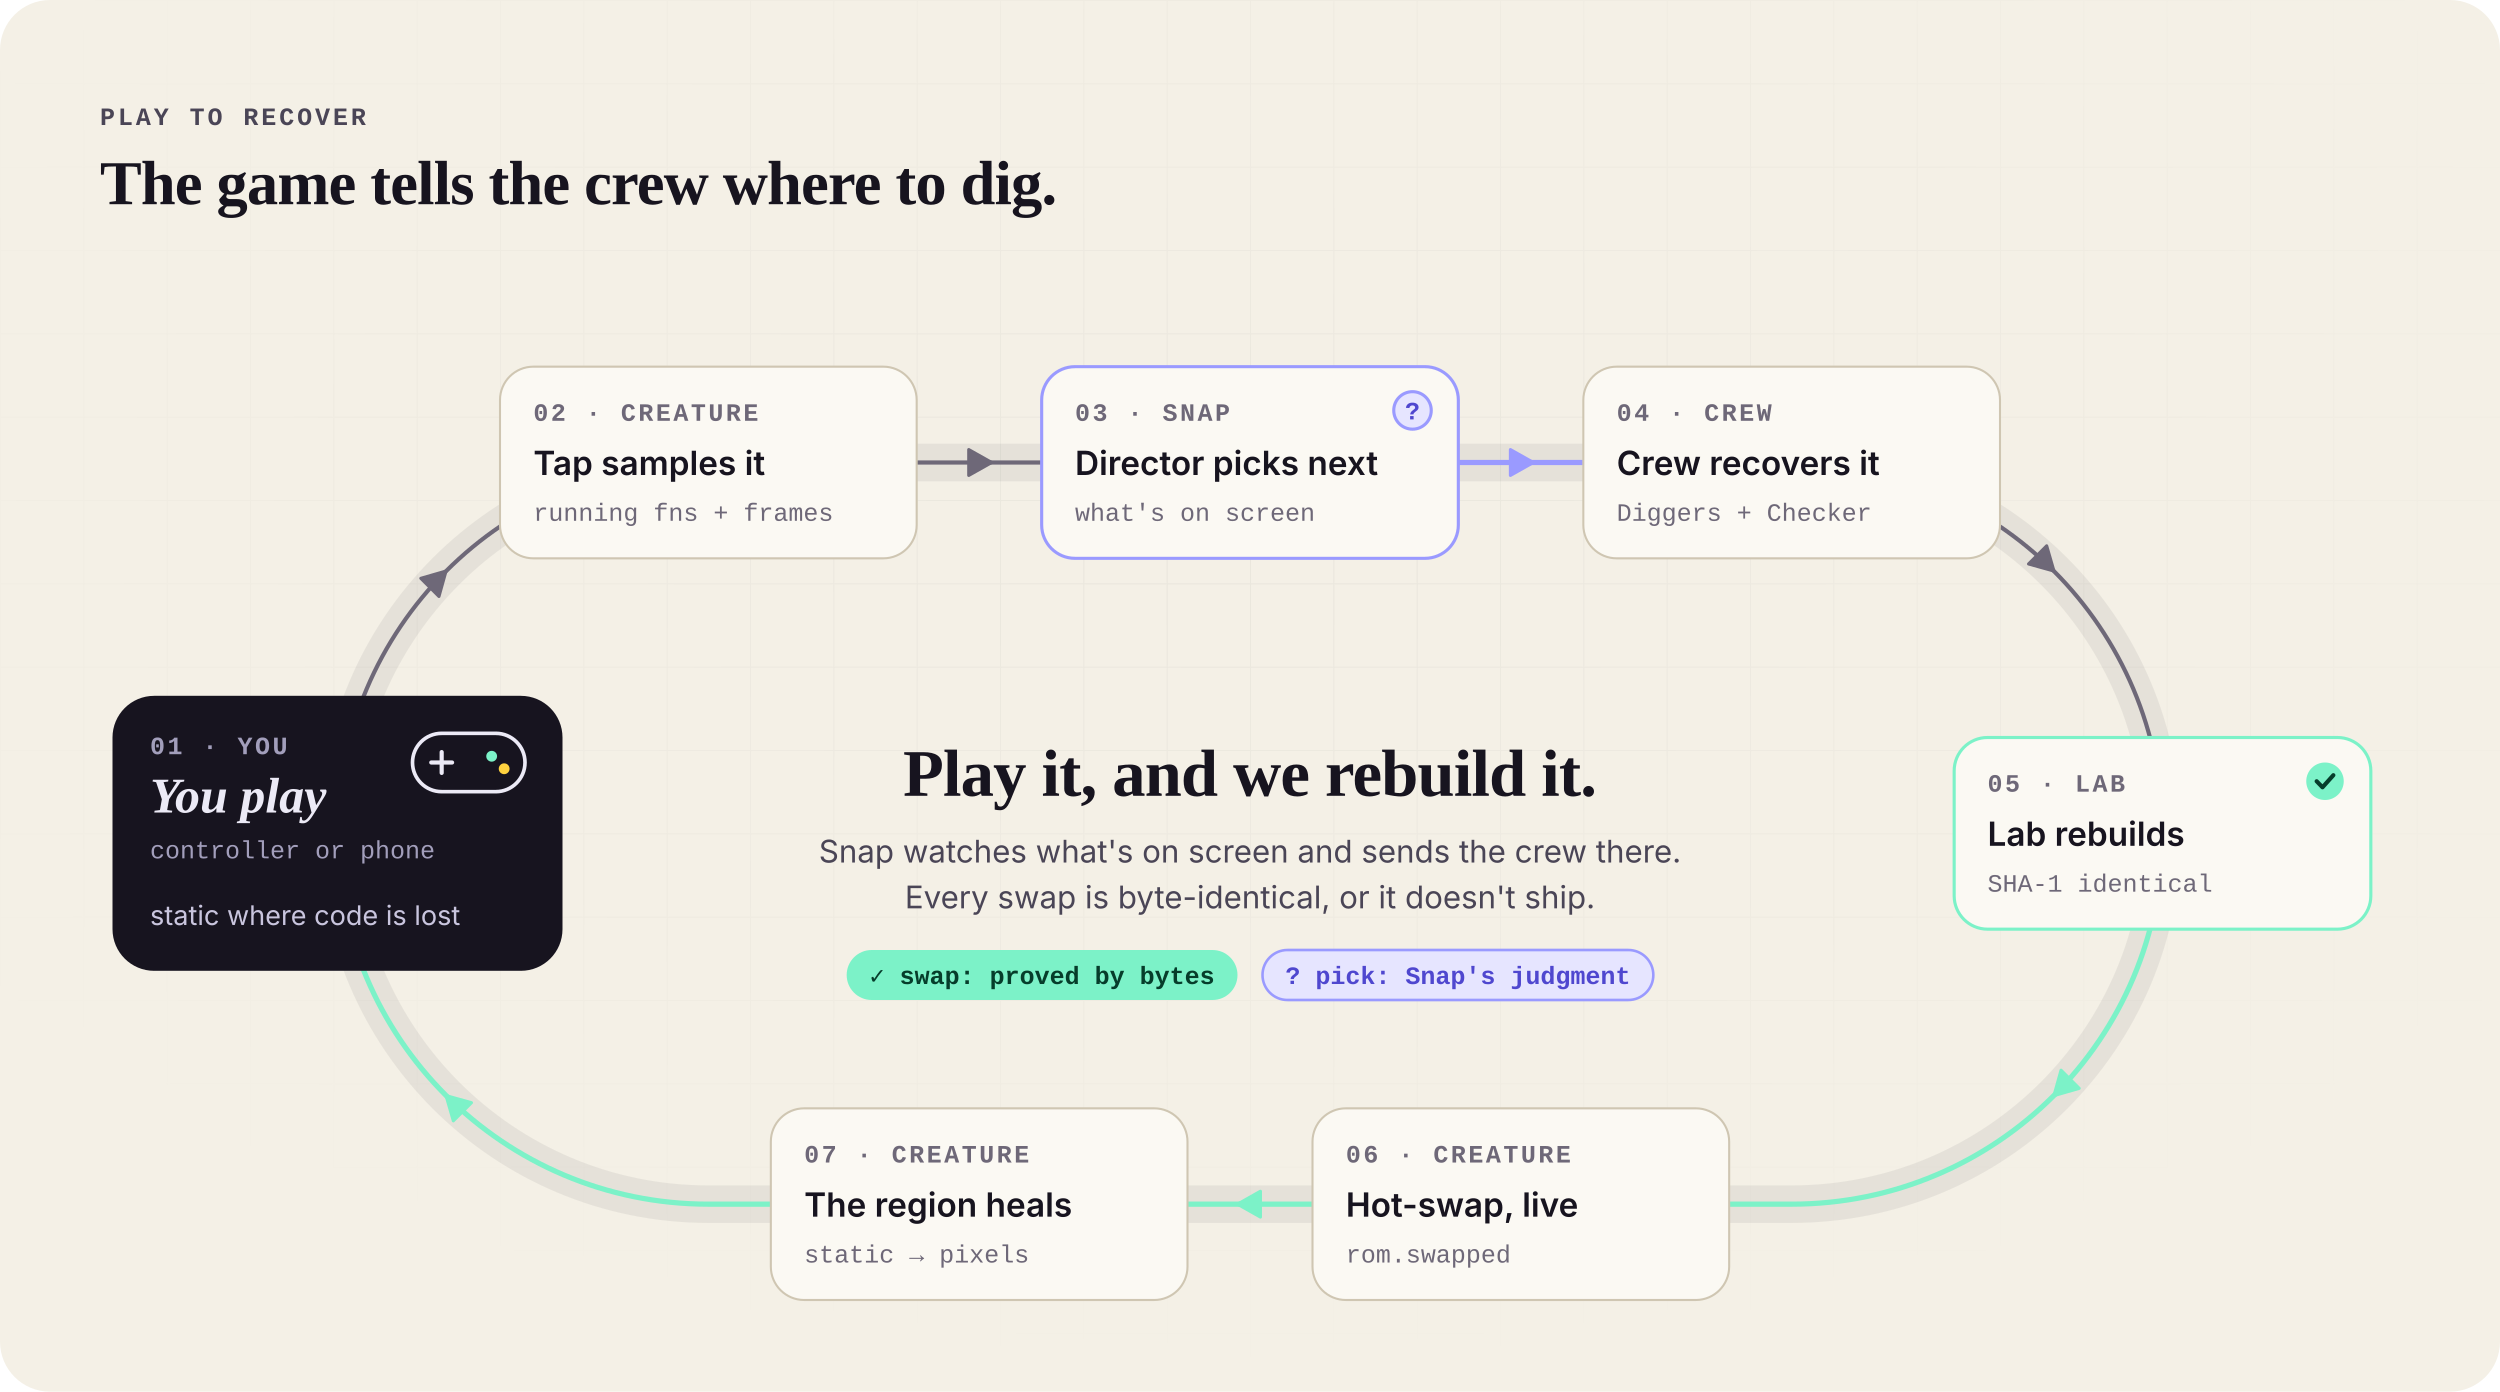
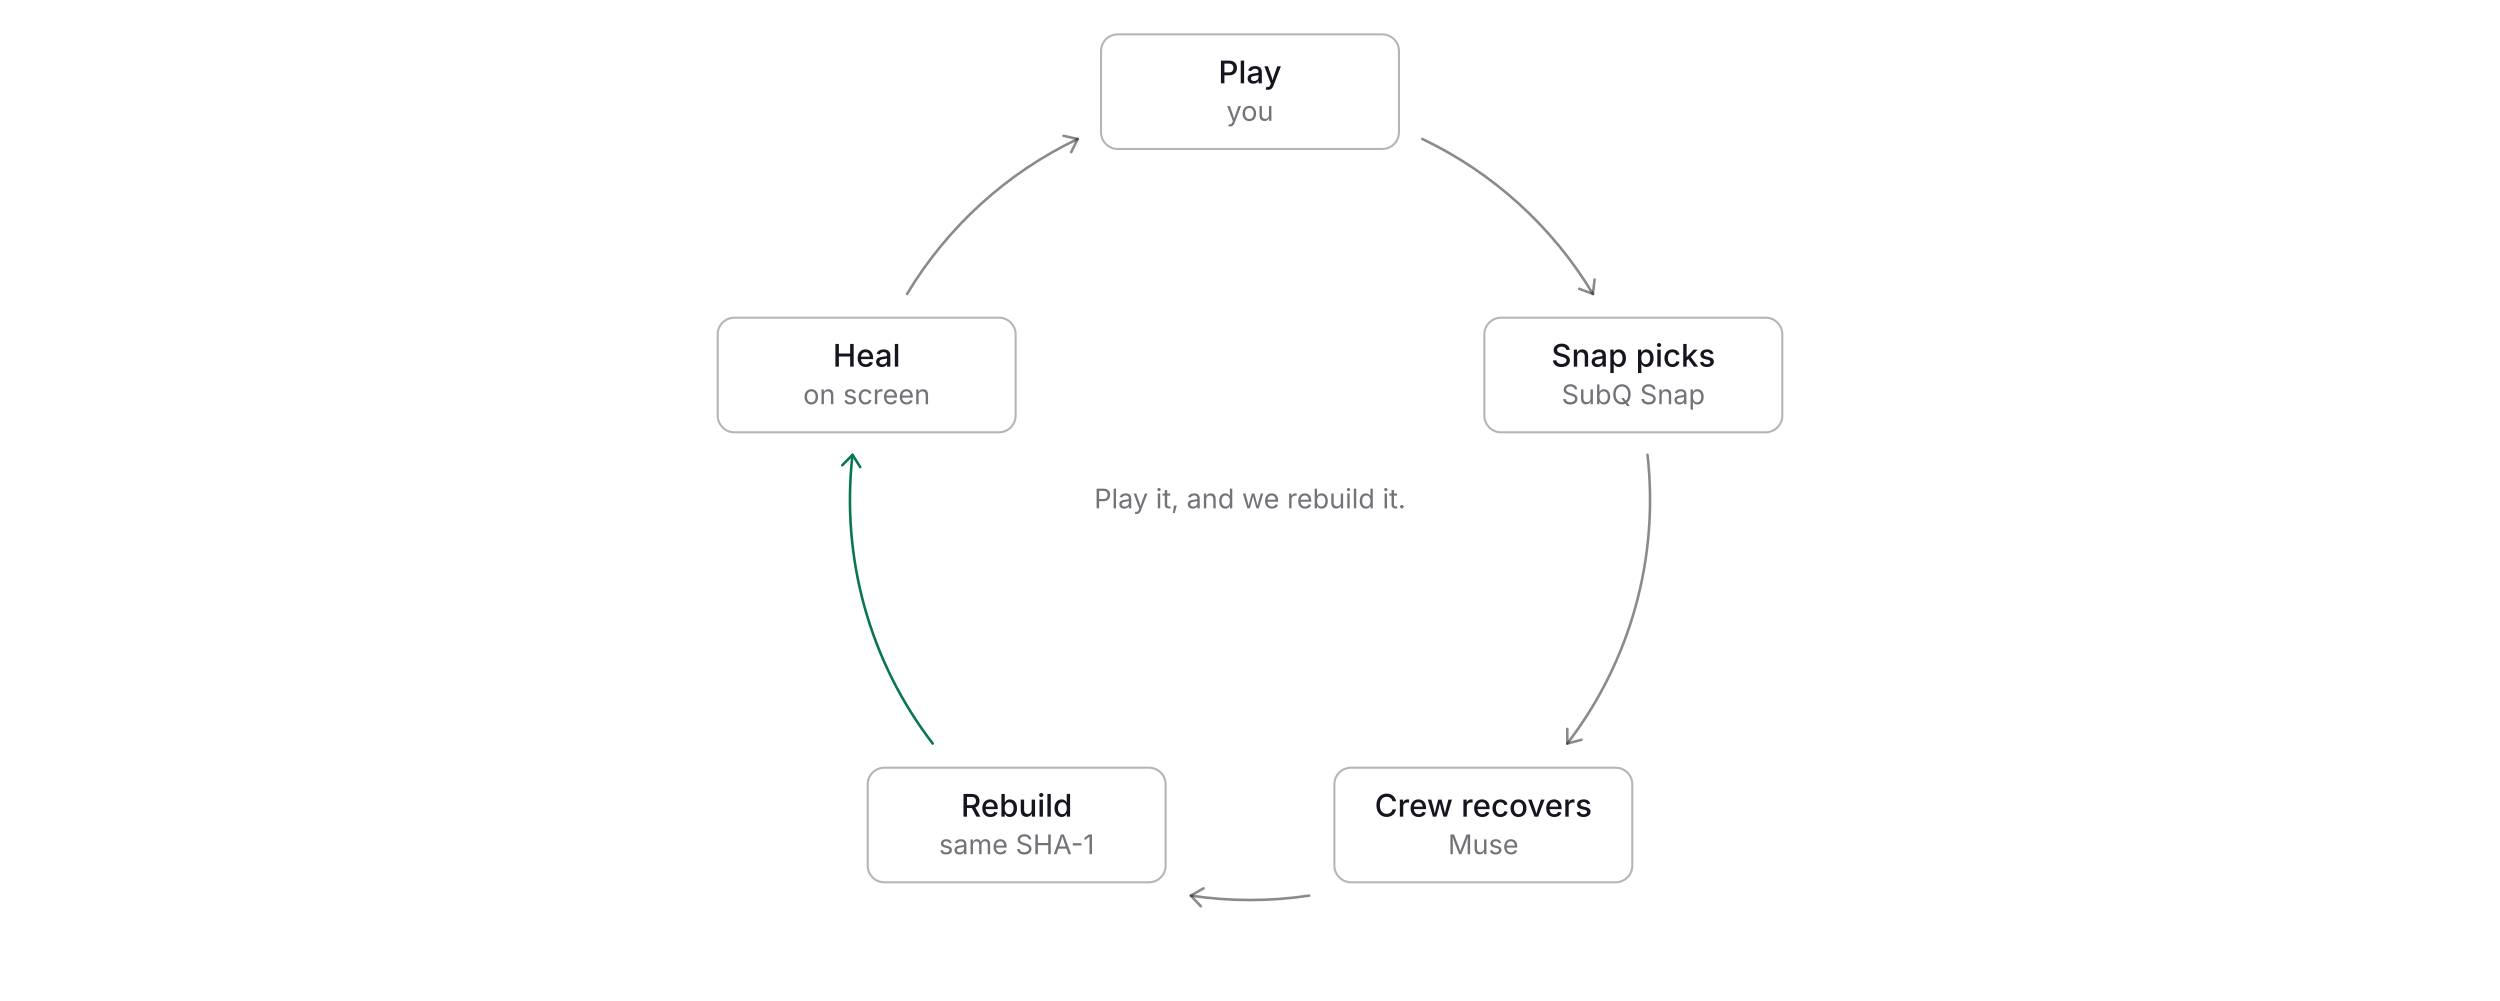
- <svg xmlns="http://www.w3.org/2000/svg" width="1200" height="668" viewBox="0 0 1200 668" role="img" aria-labelledby="t d">
-   <style>.s{font-family:'Inter Tight', Inter, -apple-system, BlinkMacSystemFont, 'Segoe UI', Helvetica, Arial, sans-serif}.m{font-family:'JetBrains Mono', SFMono-Regular, ui-monospace, Menlo, Consolas, 'Liberation Mono', monospace}.f{font-family:Fraunces, Georgia, 'Times New Roman', serif}</style>
-   <defs>
-     <pattern id="g" width="40" height="40" patternUnits="userSpaceOnUse">
-       <path d="M40 0H0V40" fill="none" stroke="#17141F" stroke-opacity="0.05" stroke-width="1" />
-     </pattern>
-     <radialGradient id="f" cx="50%" cy="38%" r="62%">
-       <stop offset="0" stop-color="#fff" stop-opacity="1" />
-       <stop offset="1" stop-color="#fff" stop-opacity="0" />
-     </radialGradient>
-     <mask id="m">
-       <rect width="1200" height="668" fill="url(#f)" />
-     </mask>
-   </defs>
-   <rect x="0" y="0" width="1200" height="668" rx="24" fill="#F4F0E6" />
-   <rect width="1200" height="668" rx="24" fill="url(#g)" mask="url(#m)" />
-   <text x="48" y="60" class="m" font-size="12" font-weight="600" letter-spacing="1.4" fill="#4A4556">PLAY TO RECOVER</text>
-   <text x="48" y="98" class="f" font-size="30" font-weight="600" letter-spacing="-0.4" fill="#17141F">The game tells the crew where to dig.</text>
-   <path d="M340,222 H860 A178.0,178.0 0 0 1 860,578 H340 A178.0,178.0 0 0 1 340,222 Z" fill="none" stroke="#17141F" stroke-opacity="0.07" stroke-width="18" />
-   <path d="M162.0,400 A178.0,178.0 0 0 1 340,222 H600" fill="none" stroke="#6E6878" stroke-width="2" />
-   <path d="M600,222 H860" fill="none" stroke="#9A9AFF" stroke-width="2.5" />
-   <path d="M860,222 A178.0,178.0 0 0 1 1038.0,400" fill="none" stroke="#6E6878" stroke-width="2" />
-   <path d="M1038.0,400 A178.0,178.0 0 0 1 860,578 H340 A178.0,178.0 0 0 1 162.0,400" fill="none" stroke="#7CF2C8" stroke-width="2.5" />
-   <path d="M476.0,222.0 L465.0,228.2 L465.0,215.8 Z" fill="#6E6878" stroke="#6E6878" stroke-width="1.5" stroke-linejoin="round" />
-   <path d="M736.0,222.0 L725.0,228.2 L725.0,215.8 Z" fill="#9A9AFF" stroke="#9A9AFF" stroke-width="1.5" stroke-linejoin="round" />
-   <path d="M985.9,274.1 L973.7,270.7 L982.4,262.0 Z" fill="#6E6878" stroke="#6E6878" stroke-width="1.5" stroke-linejoin="round" />
-   <path d="M985.9,525.9 L989.3,513.7 L998.0,522.4 Z" fill="#7CF2C8" stroke="#7CF2C8" stroke-width="1.5" stroke-linejoin="round" />
-   <path d="M594.0,578.0 L605.0,571.8 L605.0,584.2 Z" fill="#7CF2C8" stroke="#7CF2C8" stroke-width="1.5" stroke-linejoin="round" />
-   <path d="M214.1,525.9 L226.3,529.3 L217.6,538.0 Z" fill="#7CF2C8" stroke="#7CF2C8" stroke-width="1.5" stroke-linejoin="round" />
-   <path d="M214.1,274.1 L210.7,286.3 L202.0,277.6 Z" fill="#6E6878" stroke="#6E6878" stroke-width="1.5" stroke-linejoin="round" />
-   <rect x="54" y="334" width="216" height="132" rx="20" fill="#17141F" />
-   <text x="72" y="362" class="m" font-size="12" font-weight="600" letter-spacing="1.2" fill="#A29EBB">01 · YOU</text>
-   <text x="72" y="390" class="f" font-size="24" font-weight="600" font-style="italic" fill="#ECEAF6">You play</text>
-   <text x="72" y="412" class="m" font-size="12" fill="#A29EBB">controller or phone</text>
-   <rect x="198" y="352" width="54" height="28" rx="14" fill="none" stroke="#ECEAF6" stroke-width="1.75" />
-   <path d="M212.0,361.0 L212.0,371.0" fill="none" stroke="#ECEAF6" stroke-width="2" stroke-linecap="round" stroke-linejoin="round" />
-   <path d="M207.0,366.0 L217.0,366.0" fill="none" stroke="#ECEAF6" stroke-width="2" stroke-linecap="round" stroke-linejoin="round" />
-   <circle cx="236.0" cy="363.0" r="2.6" fill="#7CF2C8" />
-   <circle cx="242.0" cy="369.0" r="2.6" fill="#FFD23F" />
-   <text x="72" y="444" class="s" font-size="13" fill="#C9C5DE">static where code is lost</text>
-   <rect x="240" y="176" width="200" height="92" rx="16" fill="#FBF9F3" stroke="#CFC6B2" stroke-width="1" />
-   <text x="256" y="202" class="m" font-size="12" font-weight="600" letter-spacing="1.2" fill="#6E6878">02 · CREATURE</text>
-   <text x="256" y="228" class="s" font-size="16" font-weight="600" fill="#17141F">Tap samples it</text>
-   <text x="256" y="250" class="m" font-size="12" fill="#6E6878">running fns + frames</text>
-   <rect x="500" y="176" width="200" height="92" rx="16" fill="#FBF9F3" stroke="#9A9AFF" stroke-width="1.5" />
-   <text x="516" y="202" class="m" font-size="12" font-weight="600" letter-spacing="1.2" fill="#6E6878">03 · SNAP</text>
-   <text x="516" y="228" class="s" font-size="16" font-weight="600" fill="#17141F">Director picks next</text>
-   <text x="516" y="250" class="m" font-size="12" fill="#6E6878">what's on screen</text>
-   <circle cx="678" cy="197" r="9" fill="#E6E5FF" stroke="#9A9AFF" stroke-width="1.5" />
-   <text x="678" y="201.3" class="m" font-size="12" font-weight="700" text-anchor="middle" fill="#4F47CF">?</text>
-   <rect x="760" y="176" width="200" height="92" rx="16" fill="#FBF9F3" stroke="#CFC6B2" stroke-width="1" />
-   <text x="776" y="202" class="m" font-size="12" font-weight="600" letter-spacing="1.2" fill="#6E6878">04 · CREW</text>
-   <text x="776" y="228" class="s" font-size="16" font-weight="600" fill="#17141F">Crew recovers it</text>
-   <text x="776" y="250" class="m" font-size="12" fill="#6E6878">Diggers + Checker</text>
-   <rect x="938" y="354" width="200" height="92" rx="16" fill="#FBF9F3" stroke="#7CF2C8" stroke-width="1.5" />
-   <text x="954" y="380" class="m" font-size="12" font-weight="600" letter-spacing="1.2" fill="#6E6878">05 · LAB</text>
-   <text x="954" y="406" class="s" font-size="16" font-weight="600" fill="#17141F">Lab rebuilds</text>
-   <text x="954" y="428" class="m" font-size="12" fill="#6E6878">SHA-1 identical</text>
-   <circle cx="1116" cy="375" r="9" fill="#7CF2C8" />
-   <path d="M1112,375 l2.8,2.9 l5.2,-5.8" fill="none" stroke="#063D2B" stroke-width="2" stroke-linecap="round" stroke-linejoin="round" />
-   <rect x="630" y="532" width="200" height="92" rx="16" fill="#FBF9F3" stroke="#CFC6B2" stroke-width="1" />
-   <text x="646" y="558" class="m" font-size="12" font-weight="600" letter-spacing="1.2" fill="#6E6878">06 · CREATURE</text>
-   <text x="646" y="584" class="s" font-size="16" font-weight="600" fill="#17141F">Hot-swap, live</text>
-   <text x="646" y="606" class="m" font-size="12" fill="#6E6878">rom.swapped</text>
-   <rect x="370" y="532" width="200" height="92" rx="16" fill="#FBF9F3" stroke="#CFC6B2" stroke-width="1" />
-   <text x="386" y="558" class="m" font-size="12" font-weight="600" letter-spacing="1.2" fill="#6E6878">07 · CREATURE</text>
-   <text x="386" y="584" class="s" font-size="16" font-weight="600" fill="#17141F">The region heals</text>
-   <text x="386" y="606" class="m" font-size="12" fill="#6E6878">static → pixels</text>
-   <text x="600" y="382" class="f" font-size="32" font-weight="600" text-anchor="middle" letter-spacing="-0.4" fill="#17141F">Play it, and we rebuild it.</text>
-   <text x="600" y="414" class="s" font-size="15" text-anchor="middle" fill="#4A4556">Snap watches what's on screen and sends the crew there.</text>
-   <text x="600" y="436" class="s" font-size="15" text-anchor="middle" fill="#4A4556">Every swap is byte-identical, or it doesn't ship.</text>
-   <rect x="406.4" y="456" width="187.6" height="24" rx="12" fill="#7CF2C8" />
-   <text x="500.2" y="472.32" class="m" font-size="12" font-weight="700" text-anchor="middle" fill="#063D2B">✓ swap: proved by bytes</text>
-   <rect x="606" y="456" width="187.6" height="24" rx="12" fill="#E6E5FF" stroke="#9A9AFF" stroke-width="1.25" />
-   <text x="699.8" y="472.32" class="m" font-size="12" font-weight="700" text-anchor="middle" fill="#4F47CF">? pick: Snap's judgment</text>
+ <svg xmlns="http://www.w3.org/2000/svg" width="1200" height="480" viewBox="0 0 1200 480" role="img" aria-labelledby="t d">
+   <style>.s{font-family:Inter, -apple-system, BlinkMacSystemFont, 'Segoe UI', Helvetica, Arial, sans-serif}.m{font-family:'JetBrains Mono', SFMono-Regular, ui-monospace, Menlo, Consolas, monospace}</style>
+   <path d="M682.7,66.7 A192,192 0 0 1 764.6,141.1" fill="none" stroke="#17141F" stroke-width="1.25" stroke-opacity="0.5" stroke-linecap="round" stroke-linejoin="round" />
+   <path d="M765.4,134.2 L764.6,141.1 L758.0,138.6" fill="none" stroke="#17141F" stroke-width="1.25" stroke-opacity="0.5" stroke-linecap="round" stroke-linejoin="round" />
+   <path d="M790.8,218.3 A192,192 0 0 1 752.3,356.9" fill="none" stroke="#17141F" stroke-width="1.25" stroke-opacity="0.5" stroke-linecap="round" stroke-linejoin="round" />
+   <path d="M759.1,355.1 L752.3,356.9 L752.3,349.9" fill="none" stroke="#17141F" stroke-width="1.25" stroke-opacity="0.5" stroke-linecap="round" stroke-linejoin="round" />
+   <path d="M628.4,429.9 A192,192 0 0 1 571.6,429.9" fill="none" stroke="#17141F" stroke-width="1.25" stroke-opacity="0.5" stroke-linecap="round" stroke-linejoin="round" />
+   <path d="M576.4,435.0 L571.6,429.9 L577.7,426.4" fill="none" stroke="#17141F" stroke-width="1.25" stroke-opacity="0.5" stroke-linecap="round" stroke-linejoin="round" />
+   <path d="M447.7,356.9 A192,192 0 0 1 409.2,218.3" fill="none" stroke="#0A7552" stroke-width="1.25" stroke-linecap="round" stroke-linejoin="round" />
+   <path d="M404.3,223.3 L409.2,218.3 L412.9,224.2" fill="none" stroke="#0A7552" stroke-width="1.25" stroke-linecap="round" stroke-linejoin="round" />
+   <path d="M435.4,141.1 A192,192 0 0 1 517.3,66.7" fill="none" stroke="#17141F" stroke-width="1.25" stroke-opacity="0.5" stroke-linecap="round" stroke-linejoin="round" />
+   <path d="M510.5,65.2 L517.3,66.7 L514.2,73.0" fill="none" stroke="#17141F" stroke-width="1.25" stroke-opacity="0.5" stroke-linecap="round" stroke-linejoin="round" />
+   <rect x="528.5" y="16.5" width="143" height="55" rx="8" fill="none" stroke="#17141F" stroke-opacity="0.32" stroke-width="1" />
+   <text x="600" y="40" class="s" font-size="15" font-weight="500" text-anchor="middle" fill="#17141F">Play</text>
+   <text x="600" y="58" class="s" font-size="13" text-anchor="middle" fill="#17141F" fill-opacity="0.6">you</text>
+   <rect x="712.5" y="152.5" width="143" height="55" rx="8" fill="none" stroke="#17141F" stroke-opacity="0.32" stroke-width="1" />
+   <text x="784" y="176" class="s" font-size="15" font-weight="500" text-anchor="middle" fill="#17141F">Snap picks</text>
+   <text x="784" y="194" class="s" font-size="13" text-anchor="middle" fill="#17141F" fill-opacity="0.6">SubQ Snap</text>
+   <rect x="640.5" y="368.5" width="143" height="55" rx="8" fill="none" stroke="#17141F" stroke-opacity="0.32" stroke-width="1" />
+   <text x="712" y="392" class="s" font-size="15" font-weight="500" text-anchor="middle" fill="#17141F">Crew recovers</text>
+   <text x="712" y="410" class="s" font-size="13" text-anchor="middle" fill="#17141F" fill-opacity="0.6">Muse</text>
+   <rect x="416.5" y="368.5" width="143" height="55" rx="8" fill="none" stroke="#17141F" stroke-opacity="0.32" stroke-width="1" />
+   <text x="488" y="392" class="s" font-size="15" font-weight="500" text-anchor="middle" fill="#17141F">Rebuild</text>
+   <text x="488" y="410" class="s" font-size="13" text-anchor="middle" fill="#17141F" fill-opacity="0.6">same SHA-1</text>
+   <rect x="344.5" y="152.5" width="143" height="55" rx="8" fill="none" stroke="#17141F" stroke-opacity="0.32" stroke-width="1" />
+   <text x="416" y="176" class="s" font-size="15" font-weight="500" text-anchor="middle" fill="#17141F">Heal</text>
+   <text x="416" y="194" class="s" font-size="13" text-anchor="middle" fill="#17141F" fill-opacity="0.6">on screen</text>
+   <text x="600" y="244" class="s" font-size="13" text-anchor="middle" fill="#17141F" fill-opacity="0.6">Play it, and we rebuild it.</text>
</svg>
